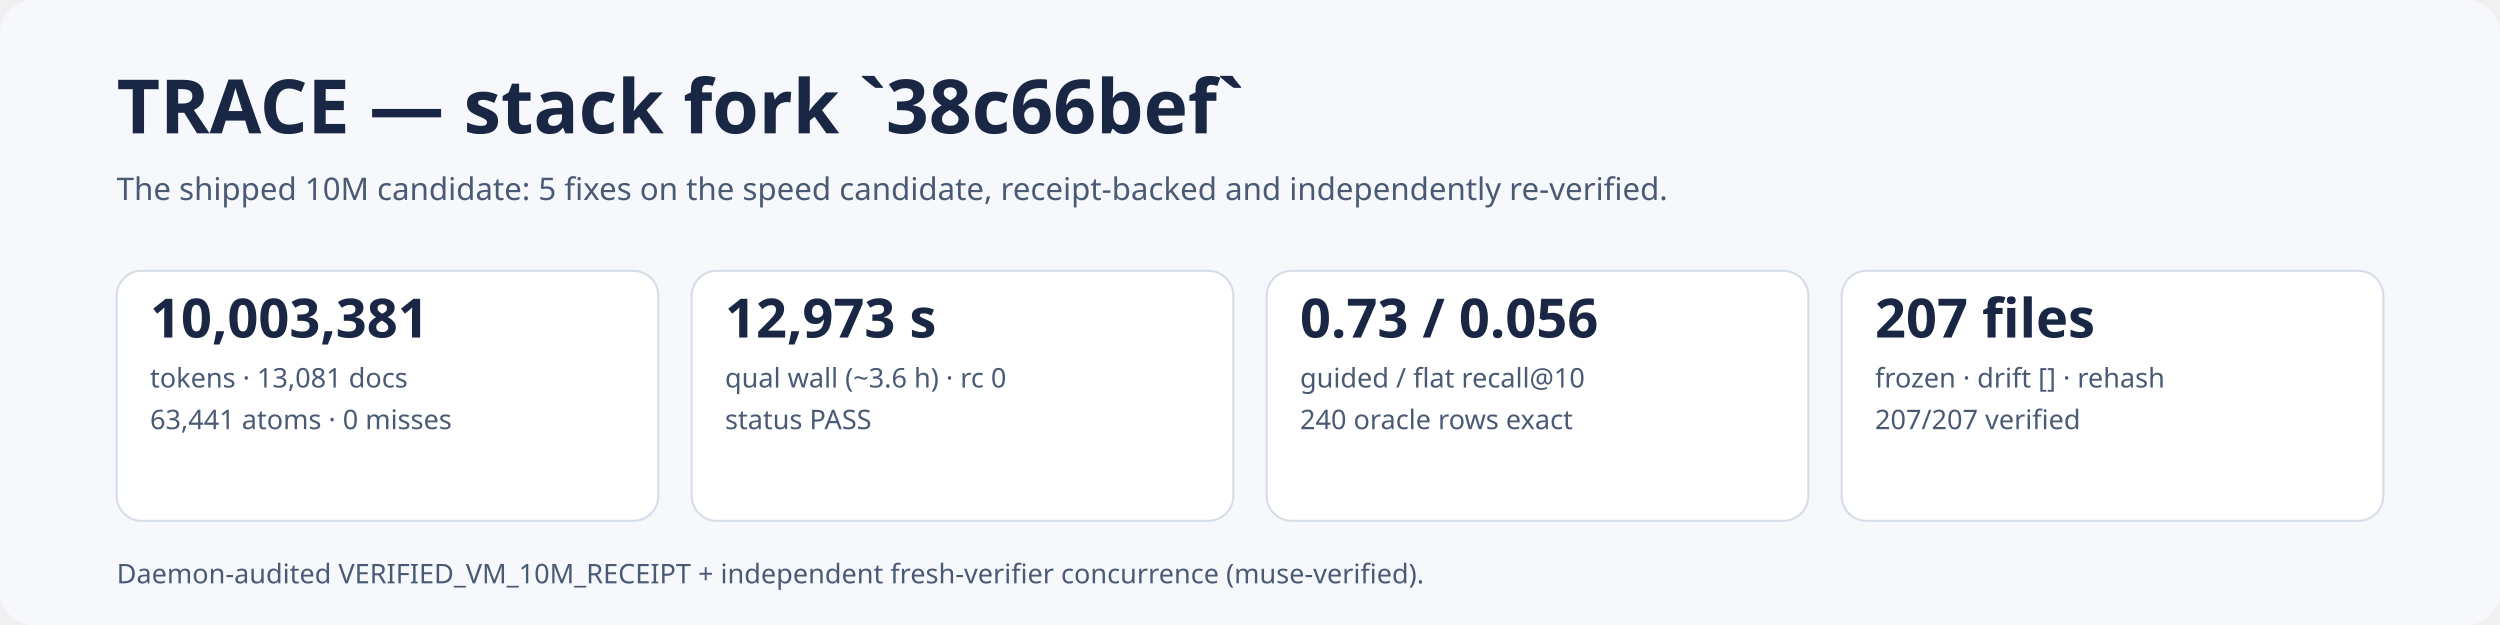
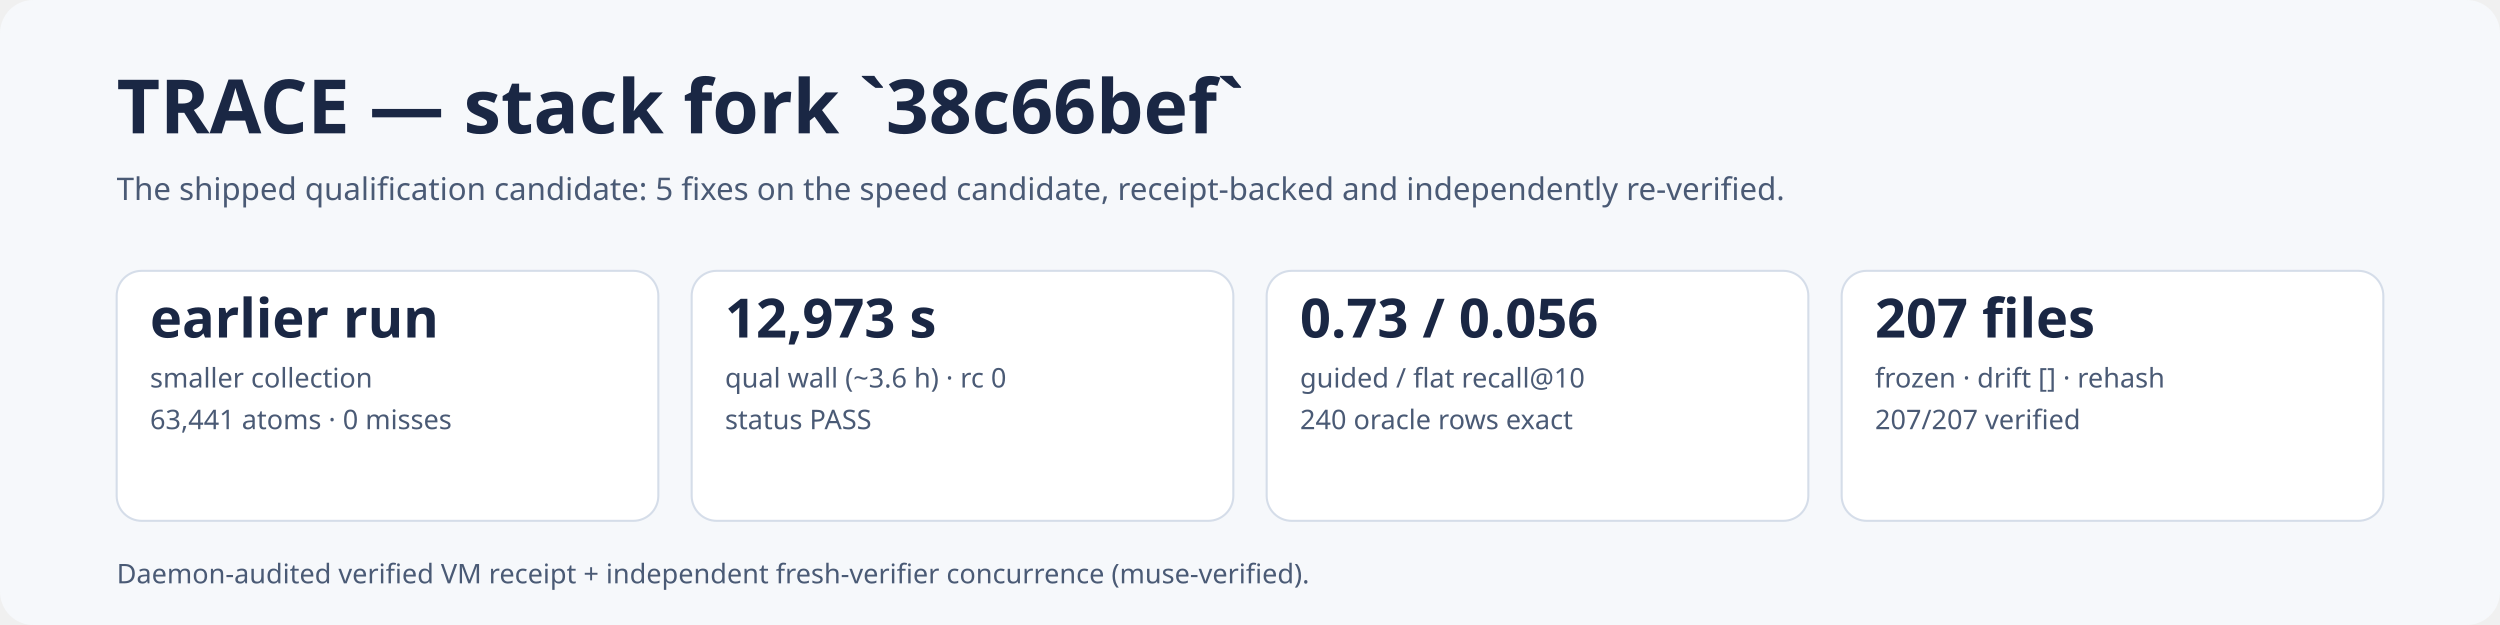
<svg xmlns="http://www.w3.org/2000/svg" width="1200" height="300" viewBox="0 0 1200 300" role="img" aria-labelledby="tr-hero-t tr-hero-d">
  <rect width="1200" height="300" rx="16" fill="#f6f8fb" />
  <text x="56" y="64" font-family="sans-serif" font-size="36" font-weight="700" fill="#1a2744">TRACE — stack fork `38c66bef`</text>
-   <text x="56" y="96" font-family="sans-serif" font-size="15" fill="#4a5a75">The shipped 10M candidate: 5 fixes on the speed candidate, receipt-backed and independently re-verified.</text>
+   <text x="56" y="96" font-family="sans-serif" font-size="15" fill="#4a5a75">The shipped qualification candidate: 5 fixes on the speed candidate, receipt-backed and independently re-verified.</text>
  <g font-family="sans-serif">
    <g>
      <rect x="56" y="130" width="260" height="120" rx="12" fill="#ffffff" stroke="#d5dde9" />
-       <text x="72" y="162" font-size="26" font-weight="700" fill="#1a2744">10,003,381</text>
-       <text x="72" y="186" font-size="13" fill="#4a5a75">tokens · 13,081 docs</text>
+       <text x="72" y="162" font-size="26" font-weight="700" fill="#1a2744">earlier run</text>
+       <text x="72" y="186" font-size="13" fill="#4a5a75">smaller collection</text>
      <text x="72" y="206" font-size="13" fill="#4a5a75">63,441 atoms · 0 misses</text>
    </g>
    <g>
      <rect x="332" y="130" width="260" height="120" rx="12" fill="#ffffff" stroke="#d5dde9" />
      <text x="348" y="162" font-size="26" font-weight="700" fill="#1a2744">12,973 s</text>
      <text x="348" y="186" font-size="13" fill="#4a5a75">qual wall (~3.6 h) · rc 0</text>
      <text x="348" y="206" font-size="13" fill="#4a5a75">status PASS</text>
    </g>
    <g>
      <rect x="608" y="130" width="260" height="120" rx="12" fill="#ffffff" stroke="#d5dde9" />
      <text x="624" y="162" font-size="26" font-weight="700" fill="#1a2744">0.73 / 0.056</text>
      <text x="624" y="186" font-size="13" fill="#4a5a75">guided / flat recall@10</text>
      <text x="624" y="206" font-size="13" fill="#4a5a75">240 oracle rows exact</text>
    </g>
    <g>
      <rect x="884" y="130" width="260" height="120" rx="12" fill="#ffffff" stroke="#d5dde9" />
      <text x="900" y="162" font-size="26" font-weight="700" fill="#1a2744">207 files</text>
      <text x="900" y="186" font-size="13" fill="#4a5a75">frozen · drift [] · rehash</text>
      <text x="900" y="206" font-size="13" fill="#4a5a75">207/207 verified</text>
    </g>
  </g>
-   <text x="56" y="280" font-family="sans-serif" font-size="13" fill="#4a5a75">Daemon-audited VERIFIED_VM_10M_RECEIPT + independent fresh-verifier concurrence (muse-verified).</text>
+   <text x="56" y="280" font-family="sans-serif" font-size="13" fill="#4a5a75">Daemon-audited verified VM receipt + independent fresh-verifier concurrence (muse-verified).</text>
</svg>
